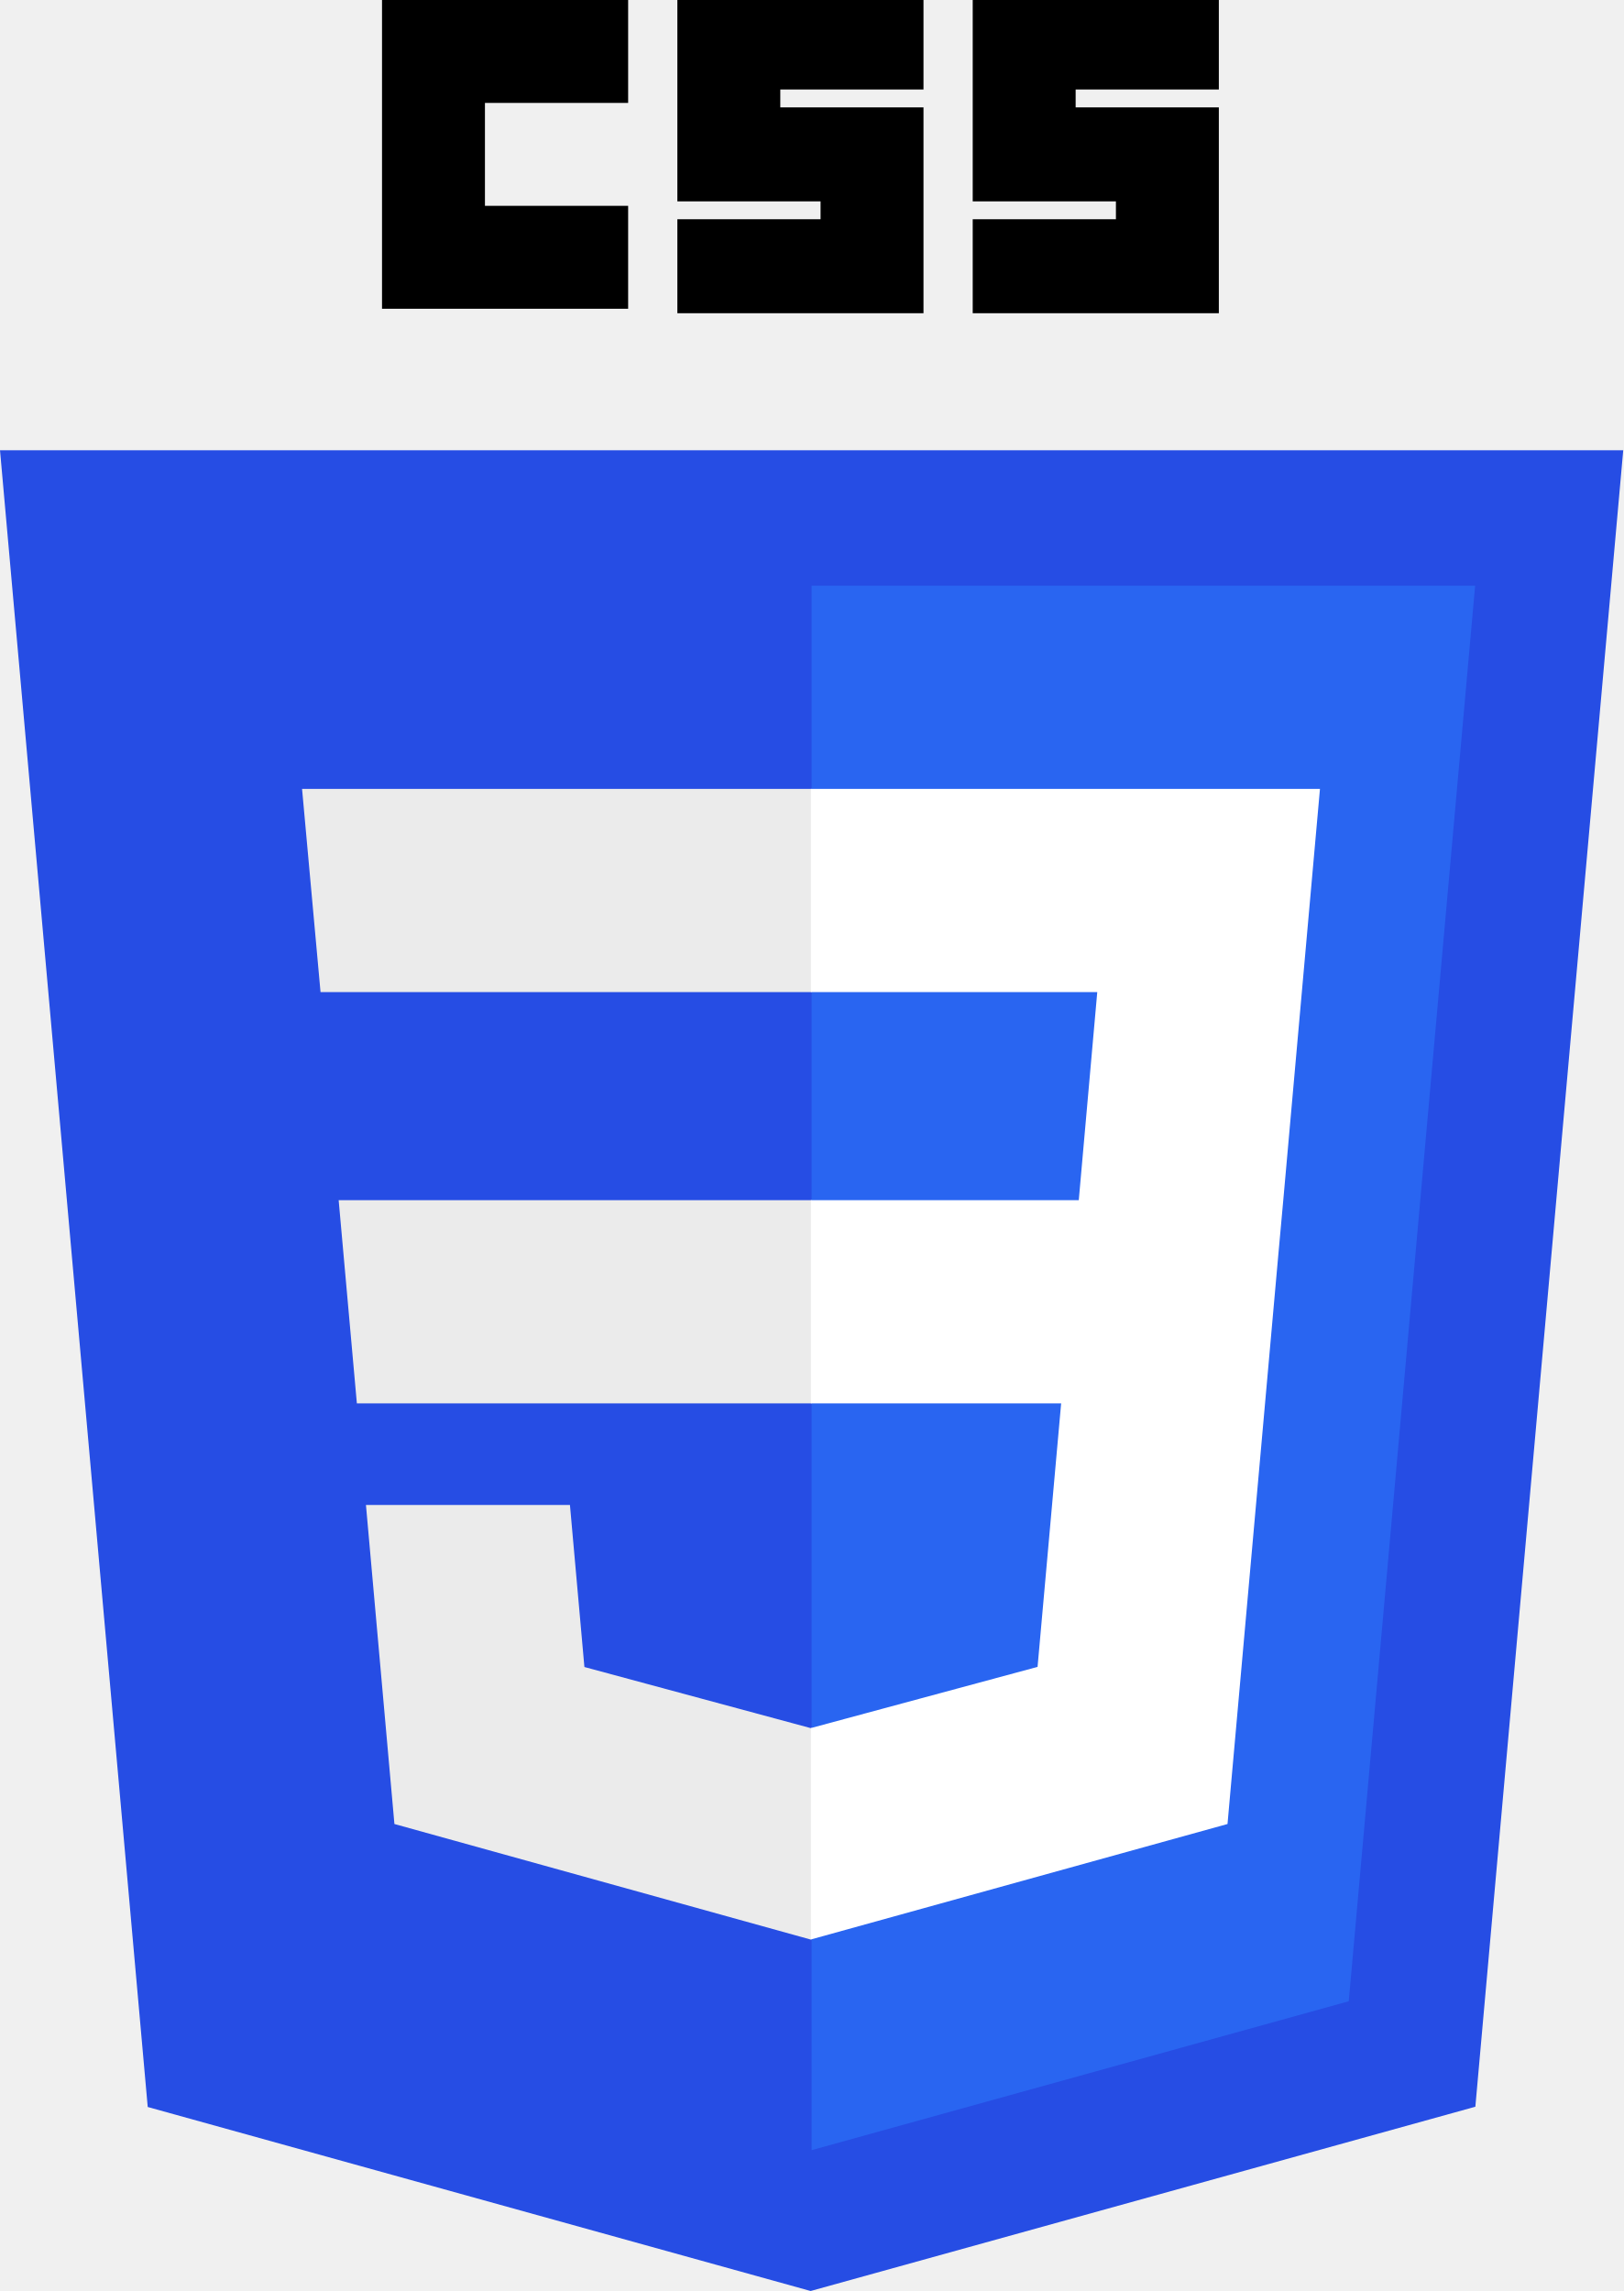
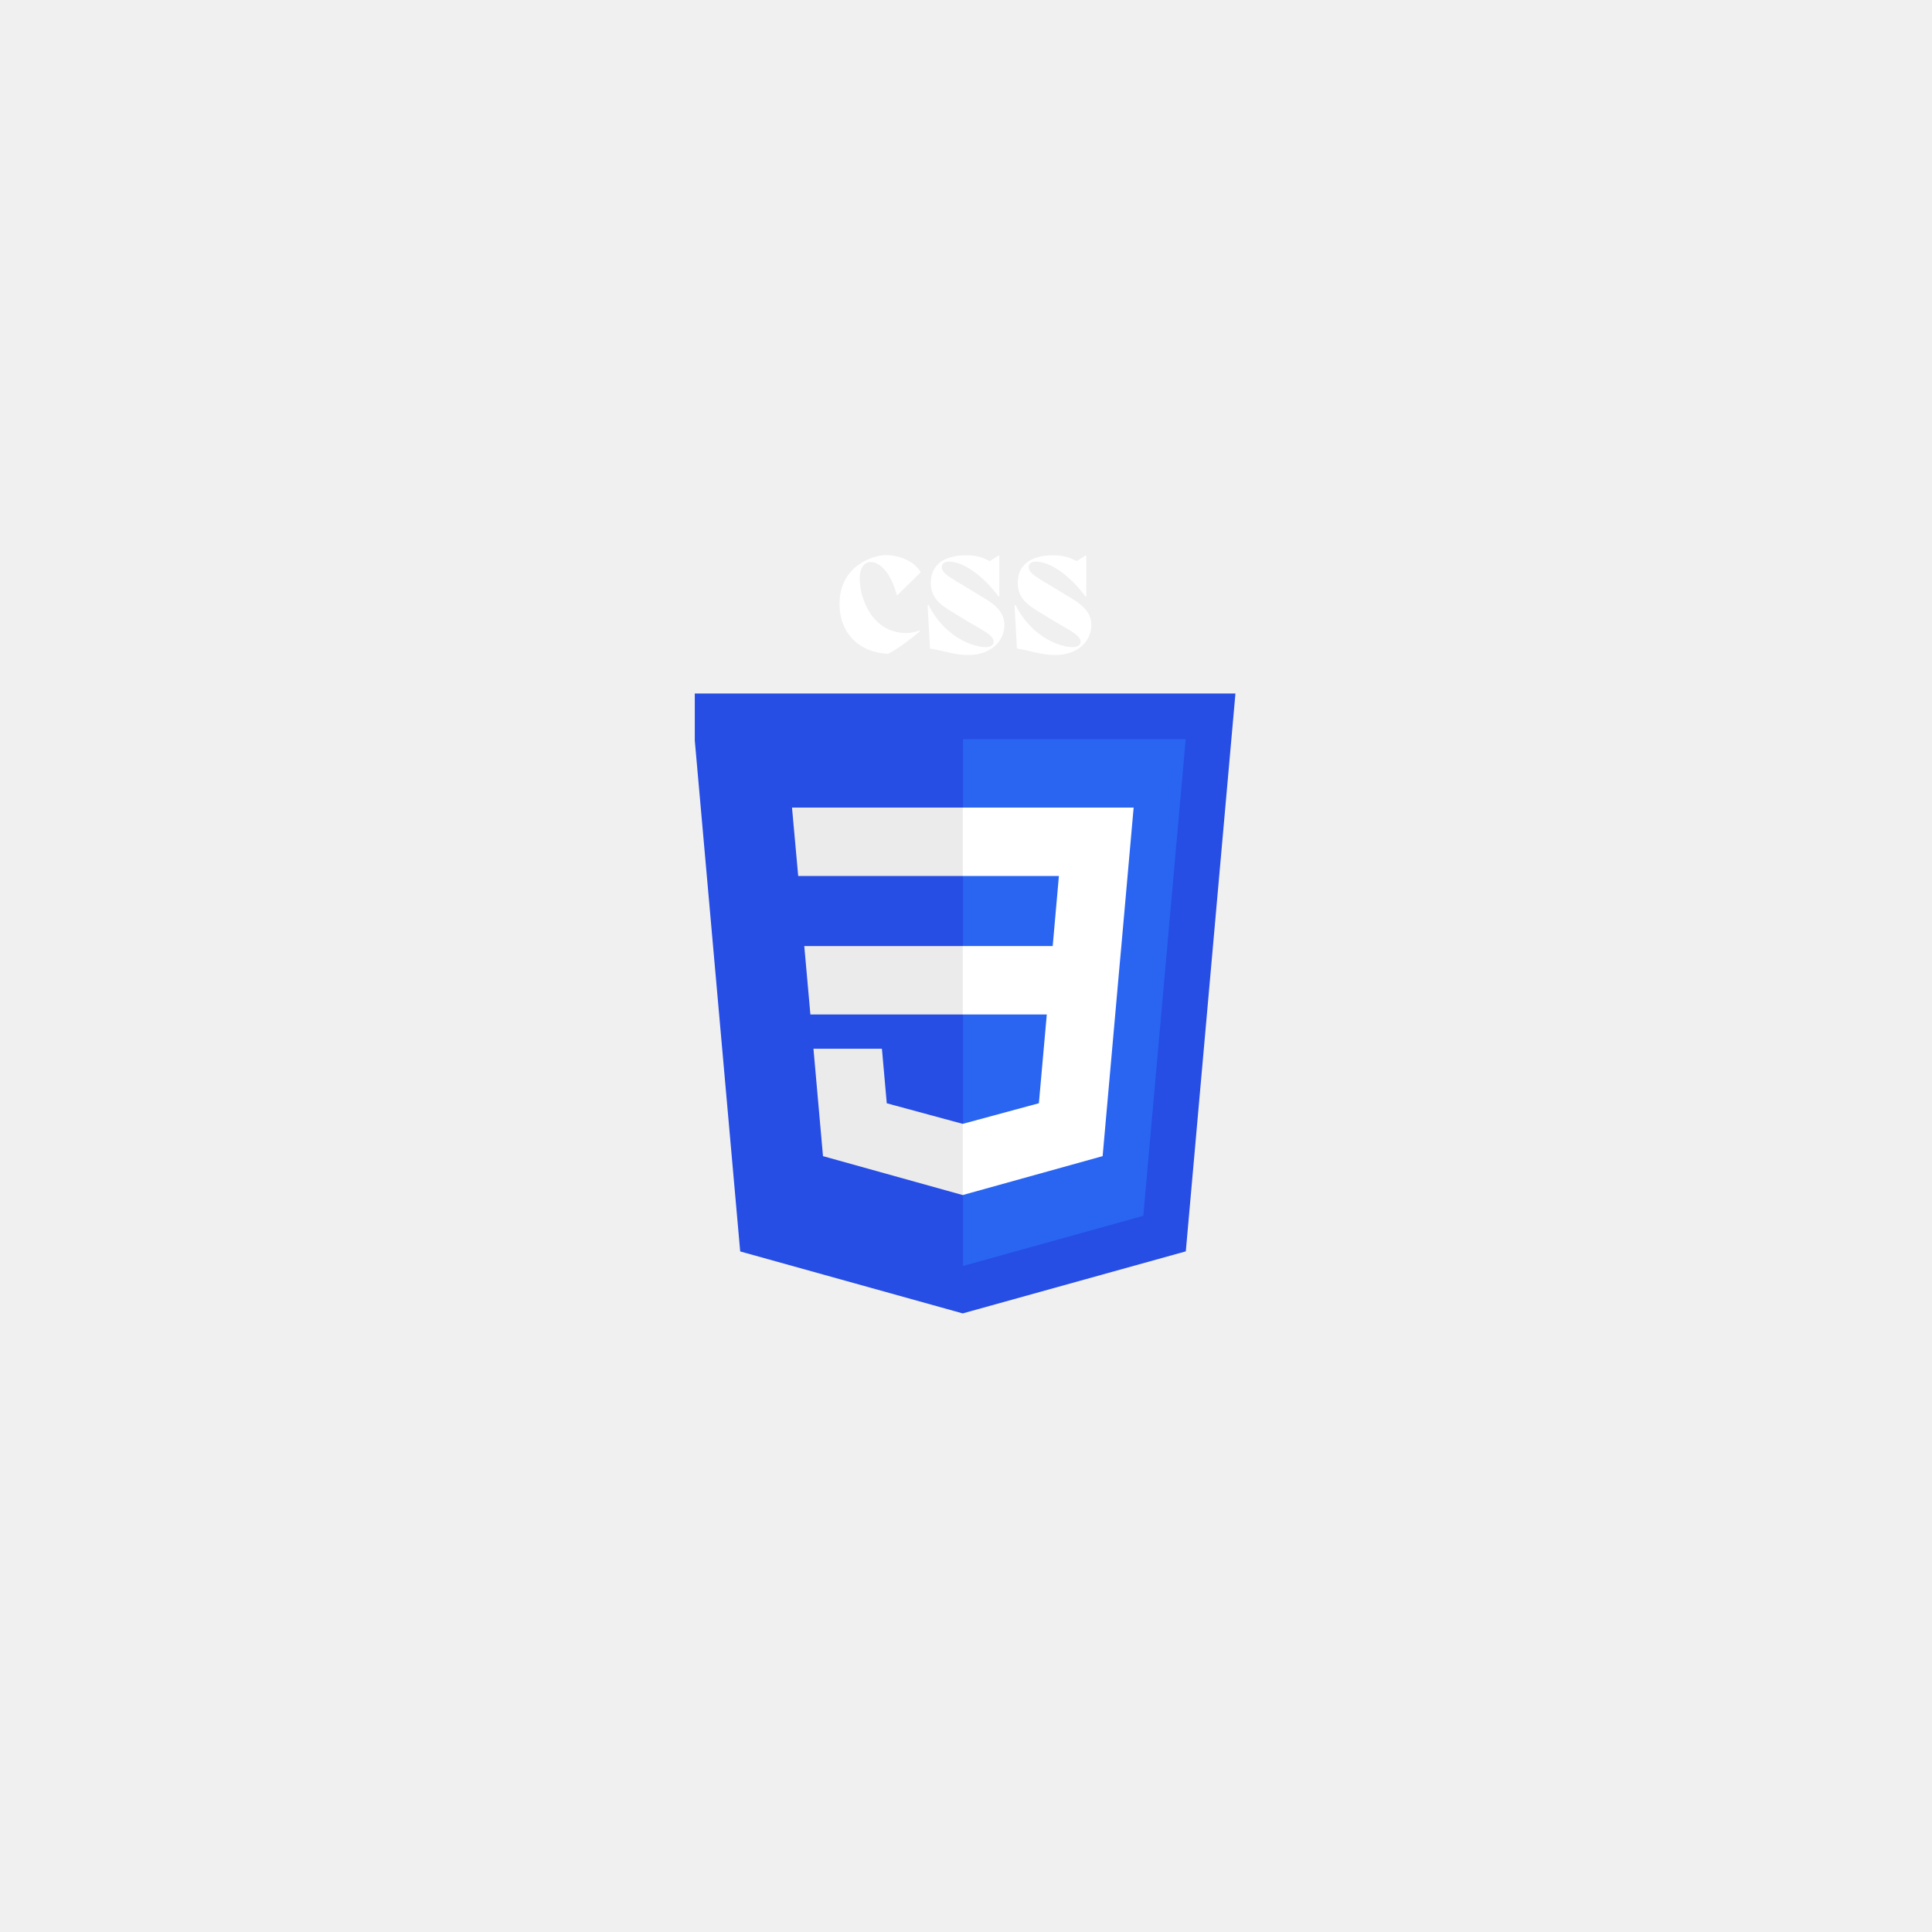
- <svg xmlns="http://www.w3.org/2000/svg" width="102.372mm" height="144.498mm" viewBox="0 0 362.734 512" id="svg3476" version="1.1">
-   <defs id="defs3478" />
-   <g id="layer1" transform="translate(-193.633,-276.3622)">
-     <g id="g3013" transform="translate(119,276.3622)">
-       <polygon id="polygon2989" points="437.367,100.62 404.321,470.819 255.778,512 107.644,470.877 74.633,100.62 " style="fill:#264de4" />
-       <polygon id="polygon2991" points="376.03,447.246 404.27,130.894 256,130.894 256,480.523 " style="fill:#2965f1" />
-       <polygon id="polygon2993" points="150.31,268.217 154.38,313.627 256,313.627 256,268.217 " style="fill:#ebebeb" />
-       <polygon id="polygon2995" points="256,176.305 255.843,176.305 142.132,176.305 146.26,221.716 256,221.716 " style="fill:#ebebeb" />
-       <polygon id="polygon2997" points="256,433.399 256,386.153 255.801,386.206 205.227,372.55 201.994,336.333 177.419,336.333 156.409,336.333 162.771,407.634 255.791,433.457 " style="fill:#ebebeb" />
-       <path id="path2999" d="m 160,0 55,0 0,23 -32,0 0,23 32,0 0,23 -55,0 z" />
-       <path id="path3001" d="m 226,0 55,0 0,20 -32,0 0,4 32,0 0,46 -55,0 0,-21 32,0 0,-4 -32,0 z" />
-       <path id="path3003" d="m 292,0 55,0 0,20 -32,0 0,4 32,0 0,46 -55,0 0,-21 32,0 0,-4 -32,0 z" />
-       <polygon id="polygon3005" points="311.761,313.627 306.49,372.521 255.843,386.191 255.843,433.435 348.937,407.634 349.62,399.962 360.291,280.411 361.399,268.217 369.597,176.305 255.843,176.305 255.843,221.716 319.831,221.716 315.699,268.217 255.843,268.217 255.843,313.627 " style="fill:#ffffff" />
+ <svg xmlns="http://www.w3.org/2000/svg" width="500" zoomAndPan="magnify" viewBox="0 0 375 375" height="500" preserveAspectRatio="xMidYMid meet" version="1.0">
+   <defs>
+     <g />
+     <clipPath id="1700645330">
+       <path d="M 134.859 134 L 239.797 134 L 239.797 255 L 134.859 255 Z M 134.859 134 " clip-rule="nonzero" />
+     </clipPath>
+   </defs>
+   <g clip-path="url(#1700645330)">
+     <path fill="#264de4" d="M 239.797 134.613 L 230.164 242.887 L 186.859 254.93 L 143.672 242.902 L 134.047 134.613 Z M 239.797 134.613 " fill-opacity="1" fill-rule="nonzero" />
+   </g>
+   <path fill="#2965f1" d="M 221.918 235.992 L 230.148 143.469 L 186.922 143.469 L 186.922 245.727 Z M 221.918 235.992 " fill-opacity="1" fill-rule="nonzero" />
+   <path fill="#ebebeb" d="M 156.109 183.633 L 157.297 196.914 L 186.922 196.914 L 186.922 183.633 Z M 156.109 183.633 " fill-opacity="1" fill-rule="nonzero" />
+   <path fill="#ebebeb" d="M 186.922 156.75 L 153.727 156.75 L 154.93 170.031 L 186.922 170.031 Z M 186.922 156.75 " fill-opacity="1" fill-rule="nonzero" />
+   <path fill="#ebebeb" d="M 186.922 231.941 L 186.922 218.125 L 186.867 218.141 L 172.121 214.145 L 171.18 203.555 L 157.891 203.555 L 159.742 224.406 L 186.863 231.961 Z M 186.922 231.941 " fill-opacity="1" fill-rule="nonzero" />
+   <path fill="#ffffff" d="M 203.18 196.914 L 201.645 214.137 L 186.879 218.137 L 186.879 231.953 L 214.02 224.406 L 214.219 222.164 L 217.328 187.199 L 217.652 183.633 L 220.039 156.75 L 186.879 156.75 L 186.879 170.031 L 205.531 170.031 L 204.328 183.633 L 186.879 183.633 L 186.879 196.914 Z M 203.18 196.914 " fill-opacity="1" fill-rule="nonzero" />
+   <g fill="#ffffff" fill-opacity="1">
+     <g transform="translate(162.2692, 126.5915)">
+       <g>
+         <path d="M 10.012 0.301 C 10.668 0.301 14.578 -2.598 16.301 -4.047 L 16.191 -4.211 C 15.344 -3.91 14.523 -3.719 13.648 -3.719 C 7.082 -3.719 4.594 -10.367 4.594 -14.305 C 4.621 -16.602 5.66 -17.504 6.699 -17.504 C 7.875 -17.504 10.258 -16.574 11.789 -11.16 L 11.953 -11.105 L 16.438 -15.508 C 15.508 -17.23 12.938 -18.844 9.57 -18.844 C 7.656 -18.844 0.711 -17.094 0.684 -9.406 C 0.656 -3.473 4.785 0.109 10.012 0.301 Z M 10.012 0.301 " />
+       </g>
+     </g>
+   </g>
+   <g fill="#ffffff" fill-opacity="1">
+     <g transform="translate(178.979, 126.5915)">
+       <g>
+         <path d="M 8.531 -12.637 C 5.168 -14.633 3.828 -15.371 3.828 -16.52 C 3.828 -17.148 4.293 -17.586 5.195 -17.586 C 7.93 -17.586 11.734 -14.988 14.824 -10.832 L 14.988 -10.832 L 14.988 -18.762 L 14.852 -18.762 L 13.102 -17.668 C 12.09 -18.297 10.559 -18.816 8.641 -18.816 C 4.84 -18.816 1.75 -17.422 1.695 -13.539 C 1.641 -10.559 3.582 -9.16 5.879 -7.793 L 9.051 -5.852 C 11.652 -4.32 13.895 -3.281 13.895 -2.051 C 13.895 -1.531 13.539 -0.984 12.309 -0.984 C 10.23 -0.984 4.566 -2.598 1.258 -9.16 L 1.066 -9.133 L 1.531 -0.711 C 3.992 -0.355 6.234 0.547 8.887 0.547 C 13.621 0.547 15.973 -2.352 15.973 -5.277 C 15.973 -7.602 14.469 -9.078 11.816 -10.641 Z M 8.531 -12.637 " />
+       </g>
+     </g>
+   </g>
+   <g fill="#ffffff" fill-opacity="1">
+     <g transform="translate(195.8527, 126.5915)">
+       <g>
+         <path d="M 8.531 -12.637 C 5.168 -14.633 3.828 -15.371 3.828 -16.52 C 3.828 -17.148 4.293 -17.586 5.195 -17.586 C 7.93 -17.586 11.734 -14.988 14.824 -10.832 L 14.988 -10.832 L 14.988 -18.762 L 14.852 -18.762 L 13.102 -17.668 C 12.09 -18.297 10.559 -18.816 8.641 -18.816 C 4.84 -18.816 1.75 -17.422 1.695 -13.539 C 1.641 -10.559 3.582 -9.16 5.879 -7.793 L 9.051 -5.852 C 11.652 -4.32 13.895 -3.281 13.895 -2.051 C 13.895 -1.531 13.539 -0.984 12.309 -0.984 C 10.23 -0.984 4.566 -2.598 1.258 -9.16 L 1.066 -9.133 L 1.531 -0.711 C 3.992 -0.355 6.234 0.547 8.887 0.547 C 13.621 0.547 15.973 -2.352 15.973 -5.277 C 15.973 -7.602 14.469 -9.078 11.816 -10.641 Z M 8.531 -12.637 " />
+       </g>
    </g>
  </g>
</svg>
